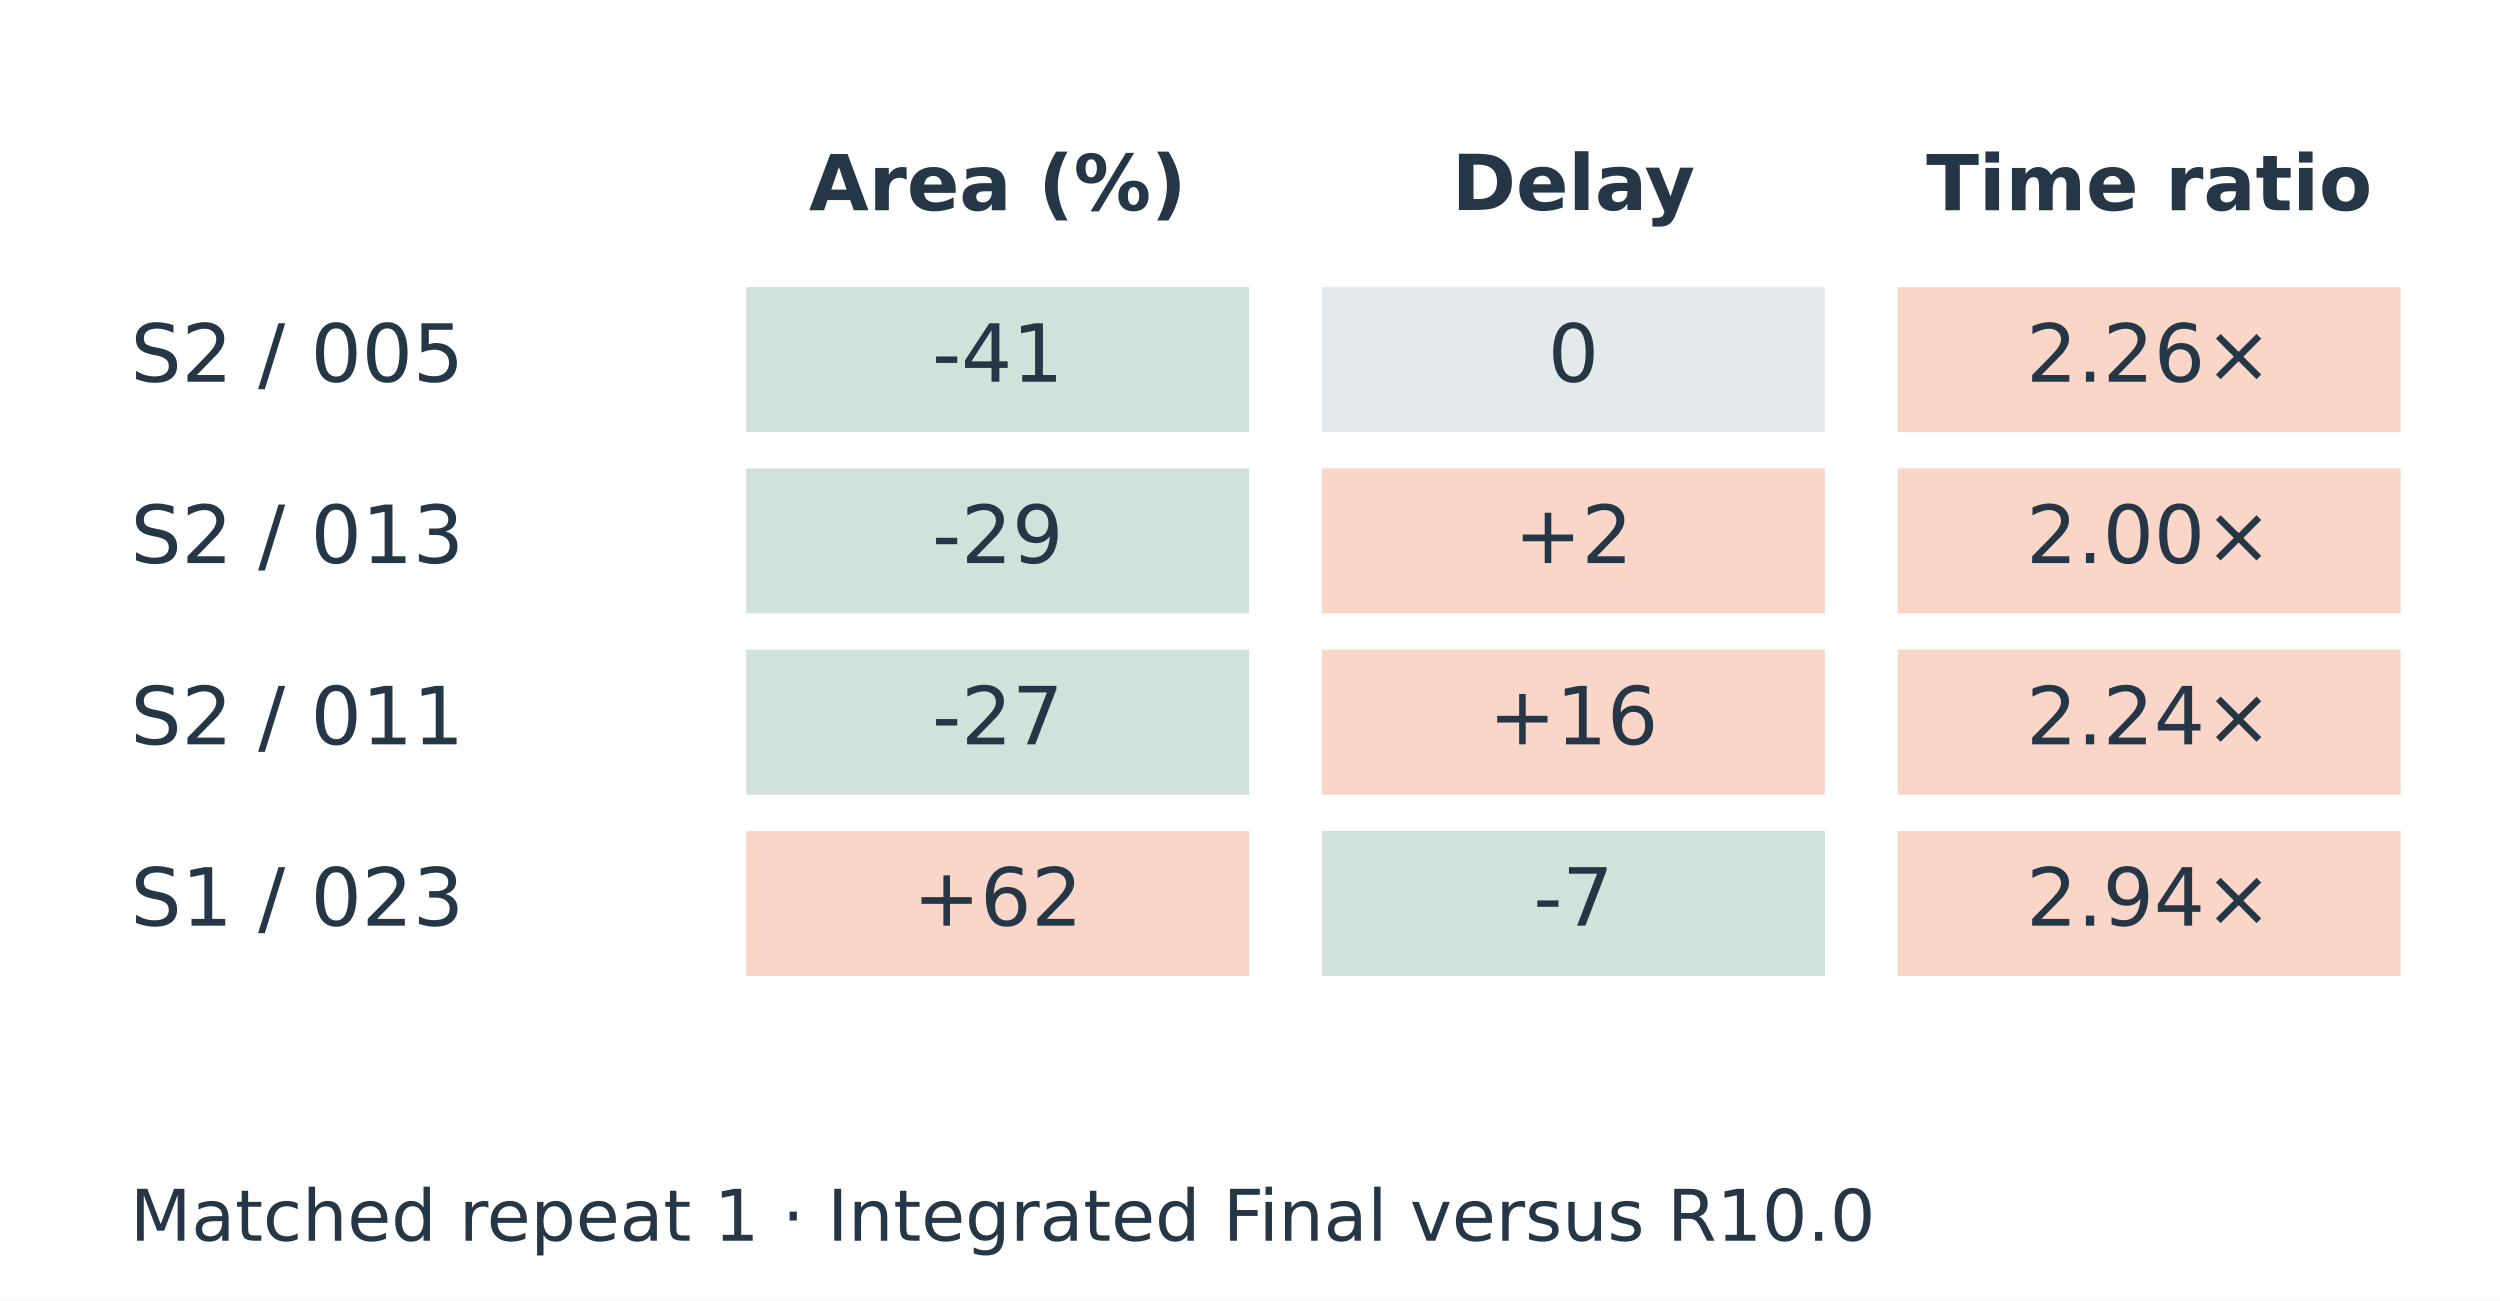
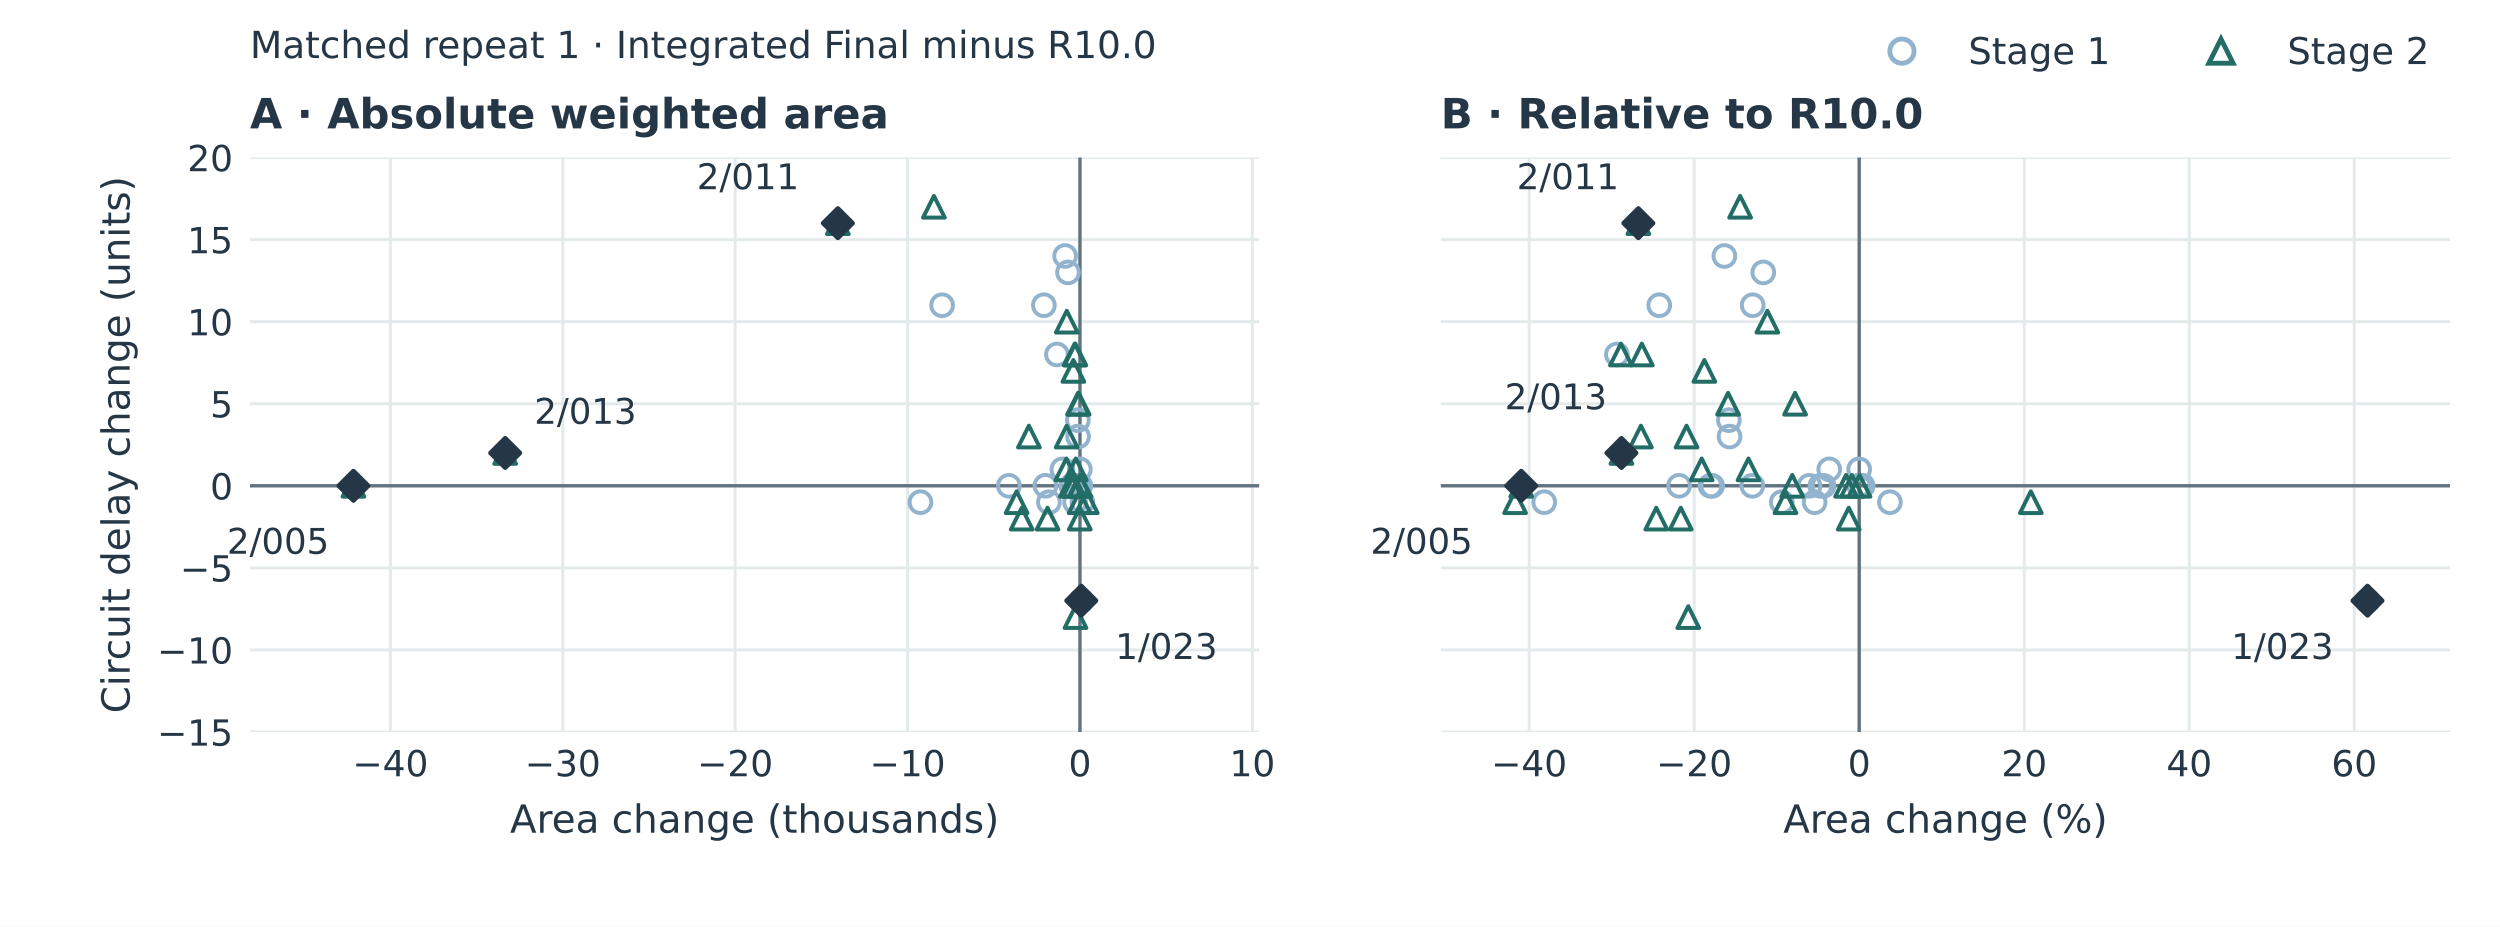
- <svg xmlns="http://www.w3.org/2000/svg" width="249.12pt" height="129.6pt" viewBox="0 0 249.12 129.6" version="1.1">
+ <svg xmlns="http://www.w3.org/2000/svg" xmlns:xlink="http://www.w3.org/1999/xlink" width="514.8pt" height="190.8pt" viewBox="0 0 514.8 190.8" version="1.1">
  <defs>
    <style type="text/css">*{stroke-linejoin: round; stroke-linecap: butt}</style>
  </defs>
  <g id="figure_1">
    <g id="patch_1">
-       <path d="M 0 129.6  L 249.12 129.6  L 249.12 0  L 0 0  z " style="fill: #ffffff" />
+       <path d="M 0 190.8  L 514.8 190.8  L 514.8 0  L 0 0  z " style="fill: #ffffff" />
    </g>
    <g id="axes_1">
      <g id="patch_2">
-         <path d="M 74.362 43.058  L 124.475 43.058  L 124.475 28.605  L 74.362 28.605  z " clip-path="url(#p070ad2b762)" style="fill: #d0e3db" />
-       </g>
+         <path d="M 51.48 150.732  L 259.289 150.732  L 259.289 32.436  L 51.48 32.436  z " style="fill: #ffffff" />
+       </g>
+       <g id="matplotlib.axis_1">
+         <g id="xtick_1">
+           <g id="line2d_1">
+             <path d="M 80.393 150.732  L 80.393 32.436  " clip-path="url(#p7412107f0c)" style="fill: none; stroke: #e4eaeb; stroke-width: 0.6; stroke-linecap: square" />
+           </g>
+           <g id="line2d_2" />
+           <g id="text_1">
+             <text style="font-size: 7.4px; font-family: 'DejaVu Sans'; text-anchor: middle; fill: #253746" x="80.393" y="159.855" transform="rotate(-0 80.39317 159.8548)">−40</text>
+           </g>
+         </g>
+         <g id="xtick_2">
+           <g id="line2d_3">
+             <path d="M 115.891 150.732  L 115.891 32.436  " clip-path="url(#p7412107f0c)" style="fill: none; stroke: #e4eaeb; stroke-width: 0.6; stroke-linecap: square" />
+           </g>
+           <g id="line2d_4" />
+           <g id="text_2">
+             <text style="font-size: 7.4px; font-family: 'DejaVu Sans'; text-anchor: middle; fill: #253746" x="115.891" y="159.855" transform="rotate(-0 115.8912 159.8548)">−30</text>
+           </g>
+         </g>
+         <g id="xtick_3">
+           <g id="line2d_5">
+             <path d="M 151.389 150.732  L 151.389 32.436  " clip-path="url(#p7412107f0c)" style="fill: none; stroke: #e4eaeb; stroke-width: 0.6; stroke-linecap: square" />
+           </g>
+           <g id="line2d_6" />
+           <g id="text_3">
+             <text style="font-size: 7.4px; font-family: 'DejaVu Sans'; text-anchor: middle; fill: #253746" x="151.389" y="159.855" transform="rotate(-0 151.3893 159.8548)">−20</text>
+           </g>
+         </g>
+         <g id="xtick_4">
+           <g id="line2d_7">
+             <path d="M 186.887 150.732  L 186.887 32.436  " clip-path="url(#p7412107f0c)" style="fill: none; stroke: #e4eaeb; stroke-width: 0.6; stroke-linecap: square" />
+           </g>
+           <g id="line2d_8" />
+           <g id="text_4">
+             <text style="font-size: 7.4px; font-family: 'DejaVu Sans'; text-anchor: middle; fill: #253746" x="186.887" y="159.855" transform="rotate(-0 186.8873 159.8548)">−10</text>
+           </g>
+         </g>
+         <g id="xtick_5">
+           <g id="line2d_9">
+             <path d="M 222.385 150.732  L 222.385 32.436  " clip-path="url(#p7412107f0c)" style="fill: none; stroke: #e4eaeb; stroke-width: 0.6; stroke-linecap: square" />
+           </g>
+           <g id="line2d_10" />
+           <g id="text_5">
+             <text style="font-size: 7.4px; font-family: 'DejaVu Sans'; text-anchor: middle; fill: #253746" x="222.385" y="159.855" transform="rotate(-0 222.3854 159.8548)">0</text>
+           </g>
+         </g>
+         <g id="xtick_6">
+           <g id="line2d_11">
+             <path d="M 257.883 150.732  L 257.883 32.436  " clip-path="url(#p7412107f0c)" style="fill: none; stroke: #e4eaeb; stroke-width: 0.6; stroke-linecap: square" />
+           </g>
+           <g id="line2d_12" />
+           <g id="text_6">
+             <text style="font-size: 7.4px; font-family: 'DejaVu Sans'; text-anchor: middle; fill: #253746" x="257.883" y="159.855" transform="rotate(-0 257.8835 159.8548)">10</text>
+           </g>
+         </g>
+         <g id="text_7">
+           <text style="font-size: 8px; font-family: 'DejaVu Sans'; text-anchor: middle; fill: #253746" x="155.385" y="171.473" transform="rotate(-0 155.3846 171.4726)">Area change (thousands)</text>
+         </g>
+       </g>
+       <g id="matplotlib.axis_2">
+         <g id="ytick_1">
+           <g id="line2d_13">
+             <path d="M 51.48 150.732  L 259.289 150.732  " clip-path="url(#p7412107f0c)" style="fill: none; stroke: #e4eaeb; stroke-width: 0.6; stroke-linecap: square" />
+           </g>
+           <g id="line2d_14" />
+           <g id="text_8">
+             <text style="font-size: 7.4px; font-family: 'DejaVu Sans'; text-anchor: end; fill: #253746" x="47.98" y="153.543" transform="rotate(-0 47.98 153.5434)">−15</text>
+           </g>
+         </g>
+         <g id="ytick_2">
+           <g id="line2d_15">
+             <path d="M 51.48 133.833  L 259.289 133.833  " clip-path="url(#p7412107f0c)" style="fill: none; stroke: #e4eaeb; stroke-width: 0.6; stroke-linecap: square" />
+           </g>
+           <g id="line2d_16" />
+           <g id="text_9">
+             <text style="font-size: 7.4px; font-family: 'DejaVu Sans'; text-anchor: end; fill: #253746" x="47.98" y="136.644" transform="rotate(-0 47.98 136.644)">−10</text>
+           </g>
+         </g>
+         <g id="ytick_3">
+           <g id="line2d_17">
+             <path d="M 51.48 116.933  L 259.289 116.933  " clip-path="url(#p7412107f0c)" style="fill: none; stroke: #e4eaeb; stroke-width: 0.6; stroke-linecap: square" />
+           </g>
+           <g id="line2d_18" />
+           <g id="text_10">
+             <text style="font-size: 7.4px; font-family: 'DejaVu Sans'; text-anchor: end; fill: #253746" x="47.98" y="119.745" transform="rotate(-0 47.98 119.7446)">−5</text>
+           </g>
+         </g>
+         <g id="ytick_4">
+           <g id="line2d_19">
+             <path d="M 51.48 100.034  L 259.289 100.034  " clip-path="url(#p7412107f0c)" style="fill: none; stroke: #e4eaeb; stroke-width: 0.6; stroke-linecap: square" />
+           </g>
+           <g id="line2d_20" />
+           <g id="text_11">
+             <text style="font-size: 7.4px; font-family: 'DejaVu Sans'; text-anchor: end; fill: #253746" x="47.98" y="102.845" transform="rotate(-0 47.98 102.8451)">0</text>
+           </g>
+         </g>
+         <g id="ytick_5">
+           <g id="line2d_21">
+             <path d="M 51.48 83.134  L 259.289 83.134  " clip-path="url(#p7412107f0c)" style="fill: none; stroke: #e4eaeb; stroke-width: 0.6; stroke-linecap: square" />
+           </g>
+           <g id="line2d_22" />
+           <g id="text_12">
+             <text style="font-size: 7.4px; font-family: 'DejaVu Sans'; text-anchor: end; fill: #253746" x="47.98" y="85.946" transform="rotate(-0 47.98 85.94571)">5</text>
+           </g>
+         </g>
+         <g id="ytick_6">
+           <g id="line2d_23">
+             <path d="M 51.48 66.235  L 259.289 66.235  " clip-path="url(#p7412107f0c)" style="fill: none; stroke: #e4eaeb; stroke-width: 0.6; stroke-linecap: square" />
+           </g>
+           <g id="line2d_24" />
+           <g id="text_13">
+             <text style="font-size: 7.4px; font-family: 'DejaVu Sans'; text-anchor: end; fill: #253746" x="47.98" y="69.046" transform="rotate(-0 47.98 69.04628)">10</text>
+           </g>
+         </g>
+         <g id="ytick_7">
+           <g id="line2d_25">
+             <path d="M 51.48 49.335  L 259.289 49.335  " clip-path="url(#p7412107f0c)" style="fill: none; stroke: #e4eaeb; stroke-width: 0.6; stroke-linecap: square" />
+           </g>
+           <g id="line2d_26" />
+           <g id="text_14">
+             <text style="font-size: 7.4px; font-family: 'DejaVu Sans'; text-anchor: end; fill: #253746" x="47.98" y="52.147" transform="rotate(-0 47.98 52.14685)">15</text>
+           </g>
+         </g>
+         <g id="ytick_8">
+           <g id="line2d_27">
+             <path d="M 51.48 32.436  L 259.289 32.436  " clip-path="url(#p7412107f0c)" style="fill: none; stroke: #e4eaeb; stroke-width: 0.6; stroke-linecap: square" />
+           </g>
+           <g id="line2d_28" />
+           <g id="text_15">
+             <text style="font-size: 7.4px; font-family: 'DejaVu Sans'; text-anchor: end; fill: #253746" x="47.98" y="35.247" transform="rotate(-0 47.98 35.24742)">20</text>
+           </g>
+         </g>
+         <g id="text_16">
+           <text style="font-size: 8px; font-family: 'DejaVu Sans'; text-anchor: middle; fill: #253746" x="26.699" y="91.584" transform="rotate(-90 26.69878 91.584)">Circuit delay change (units)</text>
+         </g>
+       </g>
+       <g id="line2d_29">
+         <path d="M 51.48 100.034  L 259.289 100.034  " clip-path="url(#p7412107f0c)" style="fill: none; stroke: #637481; stroke-width: 0.7; stroke-linecap: square" />
+       </g>
+       <g id="line2d_30">
+         <path d="M 222.385 150.732  L 222.385 32.436  " clip-path="url(#p7412107f0c)" style="fill: none; stroke: #637481; stroke-width: 0.7; stroke-linecap: square" />
+       </g>
+       <g id="PathCollection_1">
+         <defs>
+           <path id="C0_0_e7df9826b9" d="M 0 2.236  C 0.593 2.236 1.162 2 1.581 1.581  C 2 1.162 2.236 0.593 2.236 -0  C 2.236 -0.593 2 -1.162 1.581 -1.581  C 1.162 -2 0.593 -2.236 0 -2.236  C -0.593 -2.236 -1.162 -2 -1.581 -1.581  C -2 -1.162 -2.236 -0.593 -2.236 0  C -2.236 0.593 -2 1.162 -1.581 1.581  C -1.162 2 -0.593 2.236 0 2.236  z " />
+         </defs>
+         <g clip-path="url(#p7412107f0c)">
+           <use xlink:href="#C0_0_e7df9826b9" x="193.998" y="62.855" style="fill: none; stroke: #92b3cd; stroke-width: 0.82" />
+         </g>
+         <g clip-path="url(#p7412107f0c)">
+           <use xlink:href="#C0_0_e7df9826b9" x="207.75" y="100.034" style="fill: none; stroke: #92b3cd; stroke-width: 0.82" />
+         </g>
+         <g clip-path="url(#p7412107f0c)">
+           <use xlink:href="#C0_0_e7df9826b9" x="189.543" y="103.414" style="fill: none; stroke: #92b3cd; stroke-width: 0.82" />
+         </g>
+         <g clip-path="url(#p7412107f0c)">
+           <use xlink:href="#C0_0_e7df9826b9" x="217.646" y="72.995" style="fill: none; stroke: #92b3cd; stroke-width: 0.82" />
+         </g>
+         <g clip-path="url(#p7412107f0c)">
+           <use xlink:href="#C0_0_e7df9826b9" x="221.995" y="89.894" style="fill: none; stroke: #92b3cd; stroke-width: 0.82" />
+         </g>
+         <g clip-path="url(#p7412107f0c)">
+           <use xlink:href="#C0_0_e7df9826b9" x="219.925" y="56.095" style="fill: none; stroke: #92b3cd; stroke-width: 0.82" />
+         </g>
+         <g clip-path="url(#p7412107f0c)">
+           <use xlink:href="#C0_0_e7df9826b9" x="222.385" y="100.034" style="fill: none; stroke: #92b3cd; stroke-width: 0.82" />
+         </g>
+         <g clip-path="url(#p7412107f0c)">
+           <use xlink:href="#C0_0_e7df9826b9" x="214.956" y="62.855" style="fill: none; stroke: #92b3cd; stroke-width: 0.82" />
+         </g>
+         <g clip-path="url(#p7412107f0c)">
+           <use xlink:href="#C0_0_e7df9826b9" x="222.403" y="100.034" style="fill: none; stroke: #92b3cd; stroke-width: 0.82" />
+         </g>
+         <g clip-path="url(#p7412107f0c)">
+           <use xlink:href="#C0_0_e7df9826b9" x="221.374" y="103.414" style="fill: none; stroke: #92b3cd; stroke-width: 0.82" />
+         </g>
+         <g clip-path="url(#p7412107f0c)">
+           <use xlink:href="#C0_0_e7df9826b9" x="222.286" y="100.034" style="fill: none; stroke: #92b3cd; stroke-width: 0.82" />
+         </g>
+         <g clip-path="url(#p7412107f0c)">
+           <use xlink:href="#C0_0_e7df9826b9" x="222.882" y="103.414" style="fill: none; stroke: #92b3cd; stroke-width: 0.82" />
+         </g>
+         <g clip-path="url(#p7412107f0c)">
+           <use xlink:href="#C0_0_e7df9826b9" x="215.279" y="100.034" style="fill: none; stroke: #92b3cd; stroke-width: 0.82" />
+         </g>
+         <g clip-path="url(#p7412107f0c)">
+           <use xlink:href="#C0_0_e7df9826b9" x="220.603" y="100.034" style="fill: none; stroke: #92b3cd; stroke-width: 0.82" />
+         </g>
+         <g clip-path="url(#p7412107f0c)">
+           <use xlink:href="#C0_0_e7df9826b9" x="215.992" y="103.414" style="fill: none; stroke: #92b3cd; stroke-width: 0.82" />
+         </g>
+         <g clip-path="url(#p7412107f0c)">
+           <use xlink:href="#C0_0_e7df9826b9" x="222.417" y="100.034" style="fill: none; stroke: #92b3cd; stroke-width: 0.82" />
+         </g>
+         <g clip-path="url(#p7412107f0c)">
+           <use xlink:href="#C0_0_e7df9826b9" x="222.183" y="100.034" style="fill: none; stroke: #92b3cd; stroke-width: 0.82" />
+         </g>
+         <g clip-path="url(#p7412107f0c)">
+           <use xlink:href="#C0_0_e7df9826b9" x="222.18" y="100.034" style="fill: none; stroke: #92b3cd; stroke-width: 0.82" />
+         </g>
+         <g clip-path="url(#p7412107f0c)">
+           <use xlink:href="#C0_0_e7df9826b9" x="219.329" y="52.715" style="fill: none; stroke: #92b3cd; stroke-width: 0.82" />
+         </g>
+         <g clip-path="url(#p7412107f0c)">
+           <use xlink:href="#C0_0_e7df9826b9" x="221.956" y="86.514" style="fill: none; stroke: #92b3cd; stroke-width: 0.82" />
+         </g>
+         <g clip-path="url(#p7412107f0c)">
+           <use xlink:href="#C0_0_e7df9826b9" x="218.765" y="96.654" style="fill: none; stroke: #92b3cd; stroke-width: 0.82" />
+         </g>
+         <g clip-path="url(#p7412107f0c)">
+           <use xlink:href="#C0_0_e7df9826b9" x="221.541" y="100.034" style="fill: none; stroke: #92b3cd; stroke-width: 0.82" />
+         </g>
+         <g clip-path="url(#p7412107f0c)">
+           <use xlink:href="#C0_0_e7df9826b9" x="222.659" y="123.693" style="fill: none; stroke: #92b3cd; stroke-width: 0.82" />
+         </g>
+         <g clip-path="url(#p7412107f0c)">
+           <use xlink:href="#C0_0_e7df9826b9" x="222.364" y="96.654" style="fill: none; stroke: #92b3cd; stroke-width: 0.82" />
+         </g>
+         <g clip-path="url(#p7412107f0c)">
+           <use xlink:href="#C0_0_e7df9826b9" x="222.361" y="100.034" style="fill: none; stroke: #92b3cd; stroke-width: 0.82" />
+         </g>
+       </g>
+       <g id="PathCollection_2">
+         <path d="M 221.022 74.138  L 218.786 78.611  L 223.258 78.611  L 221.022 74.138  z " clip-path="url(#p7412107f0c)" style="fill: none; stroke: #226d65; stroke-width: 0.82" />
+         <path d="M 192.311 40.34  L 190.075 44.812  L 194.548 44.812  L 192.311 40.34  z " clip-path="url(#p7412107f0c)" style="fill: none; stroke: #226d65; stroke-width: 0.82" />
+         <path d="M 210.391 104.557  L 208.155 109.03  L 212.627 109.03  L 210.391 104.557  z " clip-path="url(#p7412107f0c)" style="fill: none; stroke: #226d65; stroke-width: 0.82" />
+         <path d="M 221.434 70.759  L 219.198 75.231  L 223.67 75.231  L 221.434 70.759  z " clip-path="url(#p7412107f0c)" style="fill: none; stroke: #226d65; stroke-width: 0.82" />
+         <path d="M 72.779 97.798  L 70.543 102.27  L 75.015 102.27  L 72.779 97.798  z " clip-path="url(#p7412107f0c)" style="fill: none; stroke: #226d65; stroke-width: 0.82" />
+         <path d="M 209.336 101.178  L 207.1 105.65  L 211.572 105.65  L 209.336 101.178  z " clip-path="url(#p7412107f0c)" style="fill: none; stroke: #226d65; stroke-width: 0.82" />
+         <path d="M 221.466 124.837  L 219.23 129.309  L 223.702 129.309  L 221.466 124.837  z " clip-path="url(#p7412107f0c)" style="fill: none; stroke: #226d65; stroke-width: 0.82" />
+         <path d="M 222.123 80.898  L 219.887 85.37  L 224.359 85.37  L 222.123 80.898  z " clip-path="url(#p7412107f0c)" style="fill: none; stroke: #226d65; stroke-width: 0.82" />
+         <path d="M 221.292 70.759  L 219.056 75.231  L 223.528 75.231  L 221.292 70.759  z " clip-path="url(#p7412107f0c)" style="fill: none; stroke: #226d65; stroke-width: 0.82" />
+         <path d="M 222.311 101.178  L 220.075 105.65  L 224.547 105.65  L 222.311 101.178  z " clip-path="url(#p7412107f0c)" style="fill: none; stroke: #226d65; stroke-width: 0.82" />
+         <path d="M 172.535 43.719  L 170.299 48.192  L 174.772 48.192  L 172.535 43.719  z " clip-path="url(#p7412107f0c)" style="fill: none; stroke: #226d65; stroke-width: 0.82" />
+         <path d="M 219.577 94.418  L 217.341 98.89  L 221.814 98.89  L 219.577 94.418  z " clip-path="url(#p7412107f0c)" style="fill: none; stroke: #226d65; stroke-width: 0.82" />
+         <path d="M 104.028 91.038  L 101.792 95.51  L 106.264 95.51  L 104.028 91.038  z " clip-path="url(#p7412107f0c)" style="fill: none; stroke: #226d65; stroke-width: 0.82" />
+         <path d="M 222.471 97.798  L 220.235 102.27  L 224.707 102.27  L 222.471 97.798  z " clip-path="url(#p7412107f0c)" style="fill: none; stroke: #226d65; stroke-width: 0.82" />
+         <path d="M 215.705 104.557  L 213.469 109.03  L 217.941 109.03  L 215.705 104.557  z " clip-path="url(#p7412107f0c)" style="fill: none; stroke: #226d65; stroke-width: 0.82" />
+         <path d="M 221.537 94.418  L 219.301 98.89  L 223.773 98.89  L 221.537 94.418  z " clip-path="url(#p7412107f0c)" style="fill: none; stroke: #226d65; stroke-width: 0.82" />
+         <path d="M 211.871 87.658  L 209.635 92.13  L 214.107 92.13  L 211.871 87.658  z " clip-path="url(#p7412107f0c)" style="fill: none; stroke: #226d65; stroke-width: 0.82" />
+         <path d="M 222.353 104.557  L 220.117 109.03  L 224.59 109.03  L 222.353 104.557  z " clip-path="url(#p7412107f0c)" style="fill: none; stroke: #226d65; stroke-width: 0.82" />
+         <path d="M 221.984 80.898  L 219.748 85.37  L 224.22 85.37  L 221.984 80.898  z " clip-path="url(#p7412107f0c)" style="fill: none; stroke: #226d65; stroke-width: 0.82" />
+         <path d="M 219.645 87.658  L 217.409 92.13  L 221.881 92.13  L 219.645 87.658  z " clip-path="url(#p7412107f0c)" style="fill: none; stroke: #226d65; stroke-width: 0.82" />
+         <path d="M 221.107 97.798  L 218.871 102.27  L 223.344 102.27  L 221.107 97.798  z " clip-path="url(#p7412107f0c)" style="fill: none; stroke: #226d65; stroke-width: 0.82" />
+         <path d="M 222.361 97.798  L 220.124 102.27  L 224.597 102.27  L 222.361 97.798  z " clip-path="url(#p7412107f0c)" style="fill: none; stroke: #226d65; stroke-width: 0.82" />
+         <path d="M 223.791 101.178  L 221.555 105.65  L 226.027 105.65  L 223.791 101.178  z " clip-path="url(#p7412107f0c)" style="fill: none; stroke: #226d65; stroke-width: 0.82" />
+         <path d="M 219.67 63.999  L 217.434 68.471  L 221.906 68.471  L 219.67 63.999  z " clip-path="url(#p7412107f0c)" style="fill: none; stroke: #226d65; stroke-width: 0.82" />
+         <path d="M 220.522 97.798  L 218.286 102.27  L 222.758 102.27  L 220.522 97.798  z " clip-path="url(#p7412107f0c)" style="fill: none; stroke: #226d65; stroke-width: 0.82" />
+       </g>
+       <g id="text_17">
+         <text style="font-size: 7.3px; font-family: 'DejaVu Sans'; text-anchor: end; fill: #253746" x="67.779" y="114.034" transform="rotate(-0 67.77883 114.0337)">2/005</text>
+       </g>
+       <g id="text_18">
+         <text style="font-size: 7.3px; font-family: 'DejaVu Sans'; text-anchor: start; fill: #253746" x="110.028" y="87.274" transform="rotate(-0 110.0278 87.27394)">2/013</text>
+       </g>
+       <g id="text_19">
+         <text style="font-size: 7.3px; font-family: 'DejaVu Sans'; text-anchor: end; fill: #253746" x="164.535" y="38.956" transform="rotate(-0 164.5355 38.95554)">2/011</text>
+       </g>
+       <g id="text_20">
+         <text style="font-size: 7.3px; font-family: 'DejaVu Sans'; text-anchor: start; fill: #253746" x="229.659" y="135.693" transform="rotate(-0 229.6587 135.6929)">1/023</text>
+       </g>
+       <g id="text_21">
+         <text style="font-weight: 700; font-size: 8.6px; font-family: 'DejaVu Sans'; text-anchor: start; fill: #253746" x="51.48" y="26.436" transform="rotate(-0 51.48 26.436)">A  ·  Absolute weighted area</text>
+       </g>
+       <g id="PathCollection_3">
+         <defs>
+           <path id="mcebe3bfec7" d="M 0 3  L 3 0  L 0 -3  L -3 0  z " style="stroke: #253746" />
+         </defs>
+         <g clip-path="url(#p7412107f0c)">
+           <use xlink:href="#mcebe3bfec7" x="72.779" y="100.034" style="fill: #253746; stroke: #253746" />
+         </g>
+       </g>
+       <g id="PathCollection_4">
+         <g clip-path="url(#p7412107f0c)">
+           <use xlink:href="#mcebe3bfec7" x="104.028" y="93.274" style="fill: #253746; stroke: #253746" />
+         </g>
+       </g>
+       <g id="PathCollection_5">
+         <g clip-path="url(#p7412107f0c)">
+           <use xlink:href="#mcebe3bfec7" x="172.535" y="45.956" style="fill: #253746; stroke: #253746" />
+         </g>
+       </g>
+       <g id="PathCollection_6">
+         <g clip-path="url(#p7412107f0c)">
+           <use xlink:href="#mcebe3bfec7" x="222.659" y="123.693" style="fill: #253746; stroke: #253746" />
+         </g>
+       </g>
+     </g>
+     <g id="axes_2">
      <g id="patch_3">
-         <path d="M 131.735 43.058  L 181.848 43.058  L 181.848 28.605  L 131.735 28.605  z " clip-path="url(#p070ad2b762)" style="fill: #e4eaeb" />
-       </g>
-       <g id="patch_4">
-         <path d="M 189.107 43.058  L 239.22 43.058  L 239.22 28.605  L 189.107 28.605  z " clip-path="url(#p070ad2b762)" style="fill: #fad6c9" />
-       </g>
-       <g id="patch_5">
-         <path d="M 74.362 61.125  L 124.475 61.125  L 124.475 46.672  L 74.362 46.672  z " clip-path="url(#p070ad2b762)" style="fill: #d0e3db" />
-       </g>
-       <g id="patch_6">
-         <path d="M 131.735 61.125  L 181.848 61.125  L 181.848 46.672  L 131.735 46.672  z " clip-path="url(#p070ad2b762)" style="fill: #fad6c9" />
-       </g>
-       <g id="patch_7">
-         <path d="M 189.107 61.125  L 239.22 61.125  L 239.22 46.672  L 189.107 46.672  z " clip-path="url(#p070ad2b762)" style="fill: #fad6c9" />
-       </g>
-       <g id="patch_8">
-         <path d="M 74.362 79.191  L 124.475 79.191  L 124.475 64.738  L 74.362 64.738  z " clip-path="url(#p070ad2b762)" style="fill: #d0e3db" />
-       </g>
-       <g id="patch_9">
-         <path d="M 131.735 79.191  L 181.848 79.191  L 181.848 64.738  L 131.735 64.738  z " clip-path="url(#p070ad2b762)" style="fill: #fad6c9" />
-       </g>
-       <g id="patch_10">
-         <path d="M 189.107 79.191  L 239.22 79.191  L 239.22 64.738  L 189.107 64.738  z " clip-path="url(#p070ad2b762)" style="fill: #fad6c9" />
-       </g>
-       <g id="patch_11">
-         <path d="M 74.362 97.257  L 124.475 97.257  L 124.475 82.804  L 74.362 82.804  z " clip-path="url(#p070ad2b762)" style="fill: #fad6c9" />
-       </g>
-       <g id="patch_12">
-         <path d="M 131.735 97.257  L 181.848 97.257  L 181.848 82.804  L 131.735 82.804  z " clip-path="url(#p070ad2b762)" style="fill: #d0e3db" />
-       </g>
-       <g id="patch_13">
-         <path d="M 189.107 97.257  L 239.22 97.257  L 239.22 82.804  L 189.107 82.804  z " clip-path="url(#p070ad2b762)" style="fill: #fad6c9" />
-       </g>
-       <g id="text_1">
-         <text style="font-weight: 700; font-size: 7.7px; font-family: 'DejaVu Sans'; text-anchor: middle; fill: #253746" x="99.419" y="20.953" transform="rotate(-0 99.41881 20.95301)">Area (%)</text>
-       </g>
-       <g id="text_2">
-         <text style="font-weight: 700; font-size: 7.7px; font-family: 'DejaVu Sans'; text-anchor: middle; fill: #253746" x="156.791" y="20.923" transform="rotate(-0 156.7911 20.92293)">Delay</text>
-       </g>
-       <g id="text_3">
-         <text style="font-weight: 700; font-size: 7.7px; font-family: 'DejaVu Sans'; text-anchor: middle; fill: #253746" x="214.163" y="20.953" transform="rotate(-0 214.1635 20.95301)">Time ratio</text>
-       </g>
-       <g id="text_4">
-         <text style="font-size: 8px; font-family: 'DejaVu Sans'; text-anchor: start; fill: #253746" x="13.009" y="38.039" transform="rotate(-0 13.00905 38.03931)">S2 / 005</text>
-       </g>
-       <g id="text_5">
-         <text style="font-size: 8px; font-family: 'DejaVu Sans'; text-anchor: middle; fill: #253746" x="99.419" y="38.039" transform="rotate(-0 99.41881 38.03931)">-41</text>
-       </g>
-       <g id="text_6">
-         <text style="font-size: 8px; font-family: 'DejaVu Sans'; text-anchor: middle; fill: #253746" x="156.791" y="38.039" transform="rotate(-0 156.7911 38.03931)">0</text>
-       </g>
-       <g id="text_7">
-         <text style="font-size: 8px; font-family: 'DejaVu Sans'; text-anchor: middle; fill: #253746" x="214.163" y="38.039" transform="rotate(-0 214.1635 38.03931)">2.26×</text>
-       </g>
-       <g id="text_8">
-         <text style="font-size: 8px; font-family: 'DejaVu Sans'; text-anchor: start; fill: #253746" x="13.009" y="56.106" transform="rotate(-0 13.00905 56.10555)">S2 / 013</text>
-       </g>
-       <g id="text_9">
-         <text style="font-size: 8px; font-family: 'DejaVu Sans'; text-anchor: middle; fill: #253746" x="99.419" y="56.106" transform="rotate(-0 99.41881 56.10555)">-29</text>
-       </g>
-       <g id="text_10">
-         <text style="font-size: 8px; font-family: 'DejaVu Sans'; text-anchor: middle; fill: #253746" x="156.791" y="56.106" transform="rotate(-0 156.7911 56.10555)">+2</text>
-       </g>
-       <g id="text_11">
-         <text style="font-size: 8px; font-family: 'DejaVu Sans'; text-anchor: middle; fill: #253746" x="214.163" y="56.106" transform="rotate(-0 214.1635 56.10555)">2.00×</text>
-       </g>
-       <g id="text_12">
-         <text style="font-size: 8px; font-family: 'DejaVu Sans'; text-anchor: start; fill: #253746" x="13.009" y="74.172" transform="rotate(-0 13.00905 74.17179)">S2 / 011</text>
-       </g>
-       <g id="text_13">
-         <text style="font-size: 8px; font-family: 'DejaVu Sans'; text-anchor: middle; fill: #253746" x="99.419" y="74.172" transform="rotate(-0 99.41881 74.17179)">-27</text>
-       </g>
-       <g id="text_14">
-         <text style="font-size: 8px; font-family: 'DejaVu Sans'; text-anchor: middle; fill: #253746" x="156.791" y="74.172" transform="rotate(-0 156.7911 74.17179)">+16</text>
-       </g>
-       <g id="text_15">
-         <text style="font-size: 8px; font-family: 'DejaVu Sans'; text-anchor: middle; fill: #253746" x="214.163" y="74.172" transform="rotate(-0 214.1635 74.17179)">2.24×</text>
-       </g>
-       <g id="text_16">
-         <text style="font-size: 8px; font-family: 'DejaVu Sans'; text-anchor: start; fill: #253746" x="13.009" y="92.238" transform="rotate(-0 13.00905 92.23803)">S1 / 023</text>
-       </g>
-       <g id="text_17">
-         <text style="font-size: 8px; font-family: 'DejaVu Sans'; text-anchor: middle; fill: #253746" x="99.419" y="92.238" transform="rotate(-0 99.41881 92.23803)">+62</text>
-       </g>
-       <g id="text_18">
-         <text style="font-size: 8px; font-family: 'DejaVu Sans'; text-anchor: middle; fill: #253746" x="156.791" y="92.238" transform="rotate(-0 156.7911 92.23803)">-7</text>
-       </g>
-       <g id="text_19">
-         <text style="font-size: 8px; font-family: 'DejaVu Sans'; text-anchor: middle; fill: #253746" x="214.163" y="92.238" transform="rotate(-0 214.1635 92.23803)">2.94×</text>
+         <path d="M 296.695 150.732  L 504.504 150.732  L 504.504 32.436  L 296.695 32.436  z " style="fill: #ffffff" />
+       </g>
+       <g id="matplotlib.axis_3">
+         <g id="xtick_7">
+           <g id="line2d_31">
+             <path d="M 314.886 150.732  L 314.886 32.436  " clip-path="url(#pc2207dcdb9)" style="fill: none; stroke: #e4eaeb; stroke-width: 0.6; stroke-linecap: square" />
+           </g>
+           <g id="line2d_32" />
+           <g id="text_22">
+             <text style="font-size: 7.4px; font-family: 'DejaVu Sans'; text-anchor: middle; fill: #253746" x="314.886" y="159.855" transform="rotate(-0 314.8859 159.8548)">−40</text>
+           </g>
+         </g>
+         <g id="xtick_8">
+           <g id="line2d_33">
+             <path d="M 348.868 150.732  L 348.868 32.436  " clip-path="url(#pc2207dcdb9)" style="fill: none; stroke: #e4eaeb; stroke-width: 0.6; stroke-linecap: square" />
+           </g>
+           <g id="line2d_34" />
+           <g id="text_23">
+             <text style="font-size: 7.4px; font-family: 'DejaVu Sans'; text-anchor: middle; fill: #253746" x="348.868" y="159.855" transform="rotate(-0 348.8676 159.8548)">−20</text>
+           </g>
+         </g>
+         <g id="xtick_9">
+           <g id="line2d_35">
+             <path d="M 382.849 150.732  L 382.849 32.436  " clip-path="url(#pc2207dcdb9)" style="fill: none; stroke: #e4eaeb; stroke-width: 0.6; stroke-linecap: square" />
+           </g>
+           <g id="line2d_36" />
+           <g id="text_24">
+             <text style="font-size: 7.4px; font-family: 'DejaVu Sans'; text-anchor: middle; fill: #253746" x="382.849" y="159.855" transform="rotate(-0 382.8494 159.8548)">0</text>
+           </g>
+         </g>
+         <g id="xtick_10">
+           <g id="line2d_37">
+             <path d="M 416.831 150.732  L 416.831 32.436  " clip-path="url(#pc2207dcdb9)" style="fill: none; stroke: #e4eaeb; stroke-width: 0.6; stroke-linecap: square" />
+           </g>
+           <g id="line2d_38" />
+           <g id="text_25">
+             <text style="font-size: 7.4px; font-family: 'DejaVu Sans'; text-anchor: middle; fill: #253746" x="416.831" y="159.855" transform="rotate(-0 416.8311 159.8548)">20</text>
+           </g>
+         </g>
+         <g id="xtick_11">
+           <g id="line2d_39">
+             <path d="M 450.813 150.732  L 450.813 32.436  " clip-path="url(#pc2207dcdb9)" style="fill: none; stroke: #e4eaeb; stroke-width: 0.6; stroke-linecap: square" />
+           </g>
+           <g id="line2d_40" />
+           <g id="text_26">
+             <text style="font-size: 7.4px; font-family: 'DejaVu Sans'; text-anchor: middle; fill: #253746" x="450.813" y="159.855" transform="rotate(-0 450.8129 159.8548)">40</text>
+           </g>
+         </g>
+         <g id="xtick_12">
+           <g id="line2d_41">
+             <path d="M 484.795 150.732  L 484.795 32.436  " clip-path="url(#pc2207dcdb9)" style="fill: none; stroke: #e4eaeb; stroke-width: 0.6; stroke-linecap: square" />
+           </g>
+           <g id="line2d_42" />
+           <g id="text_27">
+             <text style="font-size: 7.4px; font-family: 'DejaVu Sans'; text-anchor: middle; fill: #253746" x="484.795" y="159.855" transform="rotate(-0 484.7946 159.8548)">60</text>
+           </g>
+         </g>
+         <g id="text_28">
+           <text style="font-size: 8px; font-family: 'DejaVu Sans'; text-anchor: middle; fill: #253746" x="400.599" y="171.473" transform="rotate(-0 400.5994 171.4726)">Area change (%)</text>
+         </g>
+       </g>
+       <g id="matplotlib.axis_4">
+         <g id="ytick_9">
+           <g id="line2d_43">
+             <path d="M 296.695 150.732  L 504.504 150.732  " clip-path="url(#pc2207dcdb9)" style="fill: none; stroke: #e4eaeb; stroke-width: 0.6; stroke-linecap: square" />
+           </g>
+           <g id="line2d_44" />
+         </g>
+         <g id="ytick_10">
+           <g id="line2d_45">
+             <path d="M 296.695 133.833  L 504.504 133.833  " clip-path="url(#pc2207dcdb9)" style="fill: none; stroke: #e4eaeb; stroke-width: 0.6; stroke-linecap: square" />
+           </g>
+           <g id="line2d_46" />
+         </g>
+         <g id="ytick_11">
+           <g id="line2d_47">
+             <path d="M 296.695 116.933  L 504.504 116.933  " clip-path="url(#pc2207dcdb9)" style="fill: none; stroke: #e4eaeb; stroke-width: 0.6; stroke-linecap: square" />
+           </g>
+           <g id="line2d_48" />
+         </g>
+         <g id="ytick_12">
+           <g id="line2d_49">
+             <path d="M 296.695 100.034  L 504.504 100.034  " clip-path="url(#pc2207dcdb9)" style="fill: none; stroke: #e4eaeb; stroke-width: 0.6; stroke-linecap: square" />
+           </g>
+           <g id="line2d_50" />
+         </g>
+         <g id="ytick_13">
+           <g id="line2d_51">
+             <path d="M 296.695 83.134  L 504.504 83.134  " clip-path="url(#pc2207dcdb9)" style="fill: none; stroke: #e4eaeb; stroke-width: 0.6; stroke-linecap: square" />
+           </g>
+           <g id="line2d_52" />
+         </g>
+         <g id="ytick_14">
+           <g id="line2d_53">
+             <path d="M 296.695 66.235  L 504.504 66.235  " clip-path="url(#pc2207dcdb9)" style="fill: none; stroke: #e4eaeb; stroke-width: 0.6; stroke-linecap: square" />
+           </g>
+           <g id="line2d_54" />
+         </g>
+         <g id="ytick_15">
+           <g id="line2d_55">
+             <path d="M 296.695 49.335  L 504.504 49.335  " clip-path="url(#pc2207dcdb9)" style="fill: none; stroke: #e4eaeb; stroke-width: 0.6; stroke-linecap: square" />
+           </g>
+           <g id="line2d_56" />
+         </g>
+         <g id="ytick_16">
+           <g id="line2d_57">
+             <path d="M 296.695 32.436  L 504.504 32.436  " clip-path="url(#pc2207dcdb9)" style="fill: none; stroke: #e4eaeb; stroke-width: 0.6; stroke-linecap: square" />
+           </g>
+           <g id="line2d_58" />
+         </g>
+       </g>
+       <g id="line2d_59">
+         <path d="M 296.695 100.034  L 504.504 100.034  " clip-path="url(#pc2207dcdb9)" style="fill: none; stroke: #637481; stroke-width: 0.7; stroke-linecap: square" />
+       </g>
+       <g id="line2d_60">
+         <path d="M 382.849 150.732  L 382.849 32.436  " clip-path="url(#pc2207dcdb9)" style="fill: none; stroke: #637481; stroke-width: 0.7; stroke-linecap: square" />
+       </g>
+       <g id="PathCollection_7">
+         <defs>
+           <path id="C1_0_bc973d8cd3" d="M 0 2.236  C 0.593 2.236 1.162 2 1.581 1.581  C 2 1.162 2.236 0.593 2.236 -0  C 2.236 -0.593 2 -1.162 1.581 -1.581  C 1.162 -2 0.593 -2.236 0 -2.236  C -0.593 -2.236 -1.162 -2 -1.581 -1.581  C -2 -1.162 -2.236 -0.593 -2.236 0  C -2.236 0.593 -2 1.162 -1.581 1.581  C -1.162 2 -0.593 2.236 0 2.236  z " />
+         </defs>
+         <g clip-path="url(#pc2207dcdb9)">
+           <use xlink:href="#C1_0_bc973d8cd3" x="360.917" y="62.855" style="fill: none; stroke: #92b3cd; stroke-width: 0.82" />
+         </g>
+         <g clip-path="url(#pc2207dcdb9)">
+           <use xlink:href="#C1_0_bc973d8cd3" x="345.761" y="100.034" style="fill: none; stroke: #92b3cd; stroke-width: 0.82" />
+         </g>
+         <g clip-path="url(#pc2207dcdb9)">
+           <use xlink:href="#C1_0_bc973d8cd3" x="317.985" y="103.414" style="fill: none; stroke: #92b3cd; stroke-width: 0.82" />
+         </g>
+         <g clip-path="url(#pc2207dcdb9)">
+           <use xlink:href="#C1_0_bc973d8cd3" x="332.953" y="72.995" style="fill: none; stroke: #92b3cd; stroke-width: 0.82" />
+         </g>
+         <g clip-path="url(#pc2207dcdb9)">
+           <use xlink:href="#C1_0_bc973d8cd3" x="356.149" y="89.894" style="fill: none; stroke: #92b3cd; stroke-width: 0.82" />
+         </g>
+         <g clip-path="url(#pc2207dcdb9)">
+           <use xlink:href="#C1_0_bc973d8cd3" x="363.1" y="56.095" style="fill: none; stroke: #92b3cd; stroke-width: 0.82" />
+         </g>
+         <g clip-path="url(#pc2207dcdb9)">
+           <use xlink:href="#C1_0_bc973d8cd3" x="382.849" y="100.034" style="fill: none; stroke: #92b3cd; stroke-width: 0.82" />
+         </g>
+         <g clip-path="url(#pc2207dcdb9)">
+           <use xlink:href="#C1_0_bc973d8cd3" x="341.675" y="62.855" style="fill: none; stroke: #92b3cd; stroke-width: 0.82" />
+         </g>
+         <g clip-path="url(#pc2207dcdb9)">
+           <use xlink:href="#C1_0_bc973d8cd3" x="382.908" y="100.034" style="fill: none; stroke: #92b3cd; stroke-width: 0.82" />
+         </g>
+         <g clip-path="url(#pc2207dcdb9)">
+           <use xlink:href="#C1_0_bc973d8cd3" x="366.905" y="103.414" style="fill: none; stroke: #92b3cd; stroke-width: 0.82" />
+         </g>
+         <g clip-path="url(#pc2207dcdb9)">
+           <use xlink:href="#C1_0_bc973d8cd3" x="372.596" y="100.034" style="fill: none; stroke: #92b3cd; stroke-width: 0.82" />
+         </g>
+         <g clip-path="url(#pc2207dcdb9)">
+           <use xlink:href="#C1_0_bc973d8cd3" x="389.171" y="103.414" style="fill: none; stroke: #92b3cd; stroke-width: 0.82" />
+         </g>
+         <g clip-path="url(#pc2207dcdb9)">
+           <use xlink:href="#C1_0_bc973d8cd3" x="352.57" y="100.034" style="fill: none; stroke: #92b3cd; stroke-width: 0.82" />
+         </g>
+         <g clip-path="url(#pc2207dcdb9)">
+           <use xlink:href="#C1_0_bc973d8cd3" x="375.51" y="100.034" style="fill: none; stroke: #92b3cd; stroke-width: 0.82" />
+         </g>
+         <g clip-path="url(#pc2207dcdb9)">
+           <use xlink:href="#C1_0_bc973d8cd3" x="373.678" y="103.414" style="fill: none; stroke: #92b3cd; stroke-width: 0.82" />
+         </g>
+         <g clip-path="url(#pc2207dcdb9)">
+           <use xlink:href="#C1_0_bc973d8cd3" x="383.564" y="100.034" style="fill: none; stroke: #92b3cd; stroke-width: 0.82" />
+         </g>
+         <g clip-path="url(#pc2207dcdb9)">
+           <use xlink:href="#C1_0_bc973d8cd3" x="360.838" y="100.034" style="fill: none; stroke: #92b3cd; stroke-width: 0.82" />
+         </g>
+         <g clip-path="url(#pc2207dcdb9)">
+           <use xlink:href="#C1_0_bc973d8cd3" x="374.85" y="100.034" style="fill: none; stroke: #92b3cd; stroke-width: 0.82" />
+         </g>
+         <g clip-path="url(#pc2207dcdb9)">
+           <use xlink:href="#C1_0_bc973d8cd3" x="355.085" y="52.715" style="fill: none; stroke: #92b3cd; stroke-width: 0.82" />
+         </g>
+         <g clip-path="url(#pc2207dcdb9)">
+           <use xlink:href="#C1_0_bc973d8cd3" x="356.01" y="86.514" style="fill: none; stroke: #92b3cd; stroke-width: 0.82" />
+         </g>
+         <g clip-path="url(#pc2207dcdb9)">
+           <use xlink:href="#C1_0_bc973d8cd3" x="376.683" y="96.654" style="fill: none; stroke: #92b3cd; stroke-width: 0.82" />
+         </g>
+         <g clip-path="url(#pc2207dcdb9)">
+           <use xlink:href="#C1_0_bc973d8cd3" x="352.214" y="100.034" style="fill: none; stroke: #92b3cd; stroke-width: 0.82" />
+         </g>
+         <g clip-path="url(#pc2207dcdb9)">
+           <use xlink:href="#C1_0_bc973d8cd3" x="487.513" y="123.693" style="fill: none; stroke: #92b3cd; stroke-width: 0.82" />
+         </g>
+         <g clip-path="url(#pc2207dcdb9)">
+           <use xlink:href="#C1_0_bc973d8cd3" x="382.841" y="96.654" style="fill: none; stroke: #92b3cd; stroke-width: 0.82" />
+         </g>
+         <g clip-path="url(#pc2207dcdb9)">
+           <use xlink:href="#C1_0_bc973d8cd3" x="382.835" y="100.034" style="fill: none; stroke: #92b3cd; stroke-width: 0.82" />
+         </g>
+       </g>
+       <g id="PathCollection_8">
+         <path d="M 350.96 74.138  L 348.724 78.611  L 353.196 78.611  L 350.96 74.138  z " clip-path="url(#pc2207dcdb9)" style="fill: none; stroke: #226d65; stroke-width: 0.82" />
+         <path d="M 358.326 40.34  L 356.09 44.812  L 360.562 44.812  L 358.326 40.34  z " clip-path="url(#pc2207dcdb9)" style="fill: none; stroke: #226d65; stroke-width: 0.82" />
+         <path d="M 346.101 104.557  L 343.865 109.03  L 348.337 109.03  L 346.101 104.557  z " clip-path="url(#pc2207dcdb9)" style="fill: none; stroke: #226d65; stroke-width: 0.82" />
+         <path d="M 333.781 70.759  L 331.545 75.231  L 336.017 75.231  L 333.781 70.759  z " clip-path="url(#pc2207dcdb9)" style="fill: none; stroke: #226d65; stroke-width: 0.82" />
+         <path d="M 313.252 97.798  L 311.016 102.27  L 315.488 102.27  L 313.252 97.798  z " clip-path="url(#pc2207dcdb9)" style="fill: none; stroke: #226d65; stroke-width: 0.82" />
+         <path d="M 311.987 101.178  L 309.751 105.65  L 314.223 105.65  L 311.987 101.178  z " clip-path="url(#pc2207dcdb9)" style="fill: none; stroke: #226d65; stroke-width: 0.82" />
+         <path d="M 347.644 124.837  L 345.408 129.309  L 349.88 129.309  L 347.644 124.837  z " clip-path="url(#pc2207dcdb9)" style="fill: none; stroke: #226d65; stroke-width: 0.82" />
+         <path d="M 369.642 80.898  L 367.406 85.37  L 371.878 85.37  L 369.642 80.898  z " clip-path="url(#pc2207dcdb9)" style="fill: none; stroke: #226d65; stroke-width: 0.82" />
+         <path d="M 338.083 70.759  L 335.847 75.231  L 340.319 75.231  L 338.083 70.759  z " clip-path="url(#pc2207dcdb9)" style="fill: none; stroke: #226d65; stroke-width: 0.82" />
+         <path d="M 367.666 101.178  L 365.43 105.65  L 369.902 105.65  L 367.666 101.178  z " clip-path="url(#pc2207dcdb9)" style="fill: none; stroke: #226d65; stroke-width: 0.82" />
+         <path d="M 337.369 43.719  L 335.133 48.192  L 339.605 48.192  L 337.369 43.719  z " clip-path="url(#pc2207dcdb9)" style="fill: none; stroke: #226d65; stroke-width: 0.82" />
+         <path d="M 350.41 94.418  L 348.174 98.89  L 352.646 98.89  L 350.41 94.418  z " clip-path="url(#pc2207dcdb9)" style="fill: none; stroke: #226d65; stroke-width: 0.82" />
+         <path d="M 333.888 91.038  L 331.652 95.51  L 336.124 95.51  L 333.888 91.038  z " clip-path="url(#pc2207dcdb9)" style="fill: none; stroke: #226d65; stroke-width: 0.82" />
+         <path d="M 382.915 97.798  L 380.679 102.27  L 385.151 102.27  L 382.915 97.798  z " clip-path="url(#pc2207dcdb9)" style="fill: none; stroke: #226d65; stroke-width: 0.82" />
+         <path d="M 341.061 104.557  L 338.824 109.03  L 343.297 109.03  L 341.061 104.557  z " clip-path="url(#pc2207dcdb9)" style="fill: none; stroke: #226d65; stroke-width: 0.82" />
+         <path d="M 360.049 94.418  L 357.813 98.89  L 362.285 98.89  L 360.049 94.418  z " clip-path="url(#pc2207dcdb9)" style="fill: none; stroke: #226d65; stroke-width: 0.82" />
+         <path d="M 347.293 87.658  L 345.057 92.13  L 349.529 92.13  L 347.293 87.658  z " clip-path="url(#pc2207dcdb9)" style="fill: none; stroke: #226d65; stroke-width: 0.82" />
+         <path d="M 380.693 104.557  L 378.456 109.03  L 382.929 109.03  L 380.693 104.557  z " clip-path="url(#pc2207dcdb9)" style="fill: none; stroke: #226d65; stroke-width: 0.82" />
+         <path d="M 355.846 80.898  L 353.61 85.37  L 358.082 85.37  L 355.846 80.898  z " clip-path="url(#pc2207dcdb9)" style="fill: none; stroke: #226d65; stroke-width: 0.82" />
+         <path d="M 337.898 87.658  L 335.661 92.13  L 340.134 92.13  L 337.898 87.658  z " clip-path="url(#pc2207dcdb9)" style="fill: none; stroke: #226d65; stroke-width: 0.82" />
+         <path d="M 380.14 97.798  L 377.904 102.27  L 382.376 102.27  L 380.14 97.798  z " clip-path="url(#pc2207dcdb9)" style="fill: none; stroke: #226d65; stroke-width: 0.82" />
+         <path d="M 381.351 97.798  L 379.115 102.27  L 383.588 102.27  L 381.351 97.798  z " clip-path="url(#pc2207dcdb9)" style="fill: none; stroke: #226d65; stroke-width: 0.82" />
+         <path d="M 418.188 101.178  L 415.951 105.65  L 420.424 105.65  L 418.188 101.178  z " clip-path="url(#pc2207dcdb9)" style="fill: none; stroke: #226d65; stroke-width: 0.82" />
+         <path d="M 363.938 63.999  L 361.702 68.471  L 366.174 68.471  L 363.938 63.999  z " clip-path="url(#pc2207dcdb9)" style="fill: none; stroke: #226d65; stroke-width: 0.82" />
+         <path d="M 369.056 97.798  L 366.82 102.27  L 371.292 102.27  L 369.056 97.798  z " clip-path="url(#pc2207dcdb9)" style="fill: none; stroke: #226d65; stroke-width: 0.82" />
+       </g>
+       <g id="text_29">
+         <text style="font-size: 7.3px; font-family: 'DejaVu Sans'; text-anchor: end; fill: #253746" x="303.252" y="114.034" transform="rotate(-0 303.252 114.0337)">2/005</text>
+       </g>
+       <g id="text_30">
+         <text style="font-size: 7.3px; font-family: 'DejaVu Sans'; text-anchor: end; fill: #253746" x="330.888" y="84.274" transform="rotate(-0 330.8882 84.27394)">2/013</text>
+       </g>
+       <g id="text_31">
+         <text style="font-size: 7.3px; font-family: 'DejaVu Sans'; text-anchor: end; fill: #253746" x="333.369" y="38.956" transform="rotate(-0 333.3692 38.95554)">2/011</text>
+       </g>
+       <g id="text_32">
+         <text style="font-size: 7.3px; font-family: 'DejaVu Sans'; text-anchor: end; fill: #253746" x="480.513" y="135.693" transform="rotate(-0 480.5131 135.6929)">1/023</text>
+       </g>
+       <g id="text_33">
+         <text style="font-weight: 700; font-size: 8.6px; font-family: 'DejaVu Sans'; text-anchor: start; fill: #253746" x="296.695" y="26.436" transform="rotate(-0 296.6948 26.436)">B  ·  Relative to R10.0</text>
+       </g>
+       <g id="PathCollection_9">
+         <g clip-path="url(#pc2207dcdb9)">
+           <use xlink:href="#mcebe3bfec7" x="313.252" y="100.034" style="fill: #253746; stroke: #253746" />
+         </g>
+       </g>
+       <g id="PathCollection_10">
+         <g clip-path="url(#pc2207dcdb9)">
+           <use xlink:href="#mcebe3bfec7" x="333.888" y="93.274" style="fill: #253746; stroke: #253746" />
+         </g>
+       </g>
+       <g id="PathCollection_11">
+         <g clip-path="url(#pc2207dcdb9)">
+           <use xlink:href="#mcebe3bfec7" x="337.369" y="45.956" style="fill: #253746; stroke: #253746" />
+         </g>
+       </g>
+       <g id="PathCollection_12">
+         <g clip-path="url(#pc2207dcdb9)">
+           <use xlink:href="#mcebe3bfec7" x="487.513" y="123.693" style="fill: #253746; stroke: #253746" />
+         </g>
      </g>
    </g>
-     <g id="text_20">
-       <text style="font-size: 7.1px; font-family: 'DejaVu Sans'; text-anchor: start; fill: #253746" x="12.954" y="123.638" transform="rotate(-0 12.95424 123.6384)">Matched repeat 1 · Integrated Final versus R10.0</text>
+     <g id="text_34">
+       <text style="font-size: 7.7px; font-family: 'DejaVu Sans'; text-anchor: start; fill: #253746" x="51.48" y="11.956" transform="rotate(-0 51.48 11.9564)">Matched repeat 1 · Integrated Final minus R10.0</text>
+     </g>
+     <g id="legend_1">
+       <g id="line2d_61">
+         <defs>
+           <path id="m0b9a5245d8" d="M 0 2.5  C 0.663 2.5 1.299 2.237 1.768 1.768  C 2.237 1.299 2.5 0.663 2.5 0  C 2.5 -0.663 2.237 -1.299 1.768 -1.768  C 1.299 -2.237 0.663 -2.5 0 -2.5  C -0.663 -2.5 -1.299 -2.237 -1.768 -1.768  C -2.237 -1.299 -2.5 -0.663 -2.5 0  C -2.5 0.663 -2.237 1.299 -1.768 1.768  C -1.299 2.237 -0.663 2.5 0 2.5  z " style="stroke: #92b3cd" />
+         </defs>
+         <g>
+           <use xlink:href="#m0b9a5245d8" x="391.651" y="10.527" style="fill-opacity: 0; stroke: #92b3cd" />
+         </g>
+       </g>
+       <g id="text_35">
+         <text style="font-size: 7.6px; font-family: 'DejaVu Sans'; text-anchor: start; fill: #253746" x="405.331" y="13.187" transform="rotate(-0 405.3306 13.18721)">Stage 1</text>
+       </g>
+       <g id="line2d_62">
+         <defs>
+           <path id="m1b5bb61b09" d="M 0 -2.5  L -2.5 2.5  L 2.5 2.5  z " style="stroke: #226d65; stroke-linejoin: miter" />
+         </defs>
+         <g>
+           <use xlink:href="#m1b5bb61b09" x="457.344" y="10.527" style="fill-opacity: 0; stroke: #226d65; stroke-linejoin: miter" />
+         </g>
+       </g>
+       <g id="text_36">
+         <text style="font-size: 7.6px; font-family: 'DejaVu Sans'; text-anchor: start; fill: #253746" x="471.024" y="13.187" transform="rotate(-0 471.0243 13.18721)">Stage 2</text>
+       </g>
    </g>
  </g>
  <defs>
-     <clipPath id="p070ad2b762">
-       <rect x="9.965" y="7.776" width="234.173" height="106.272" />
+     <clipPath id="p7412107f0c">
+       <rect x="51.48" y="32.436" width="207.809" height="118.296" />
+     </clipPath>
+     <clipPath id="pc2207dcdb9">
+       <rect x="296.695" y="32.436" width="207.809" height="118.296" />
    </clipPath>
  </defs>
</svg>
